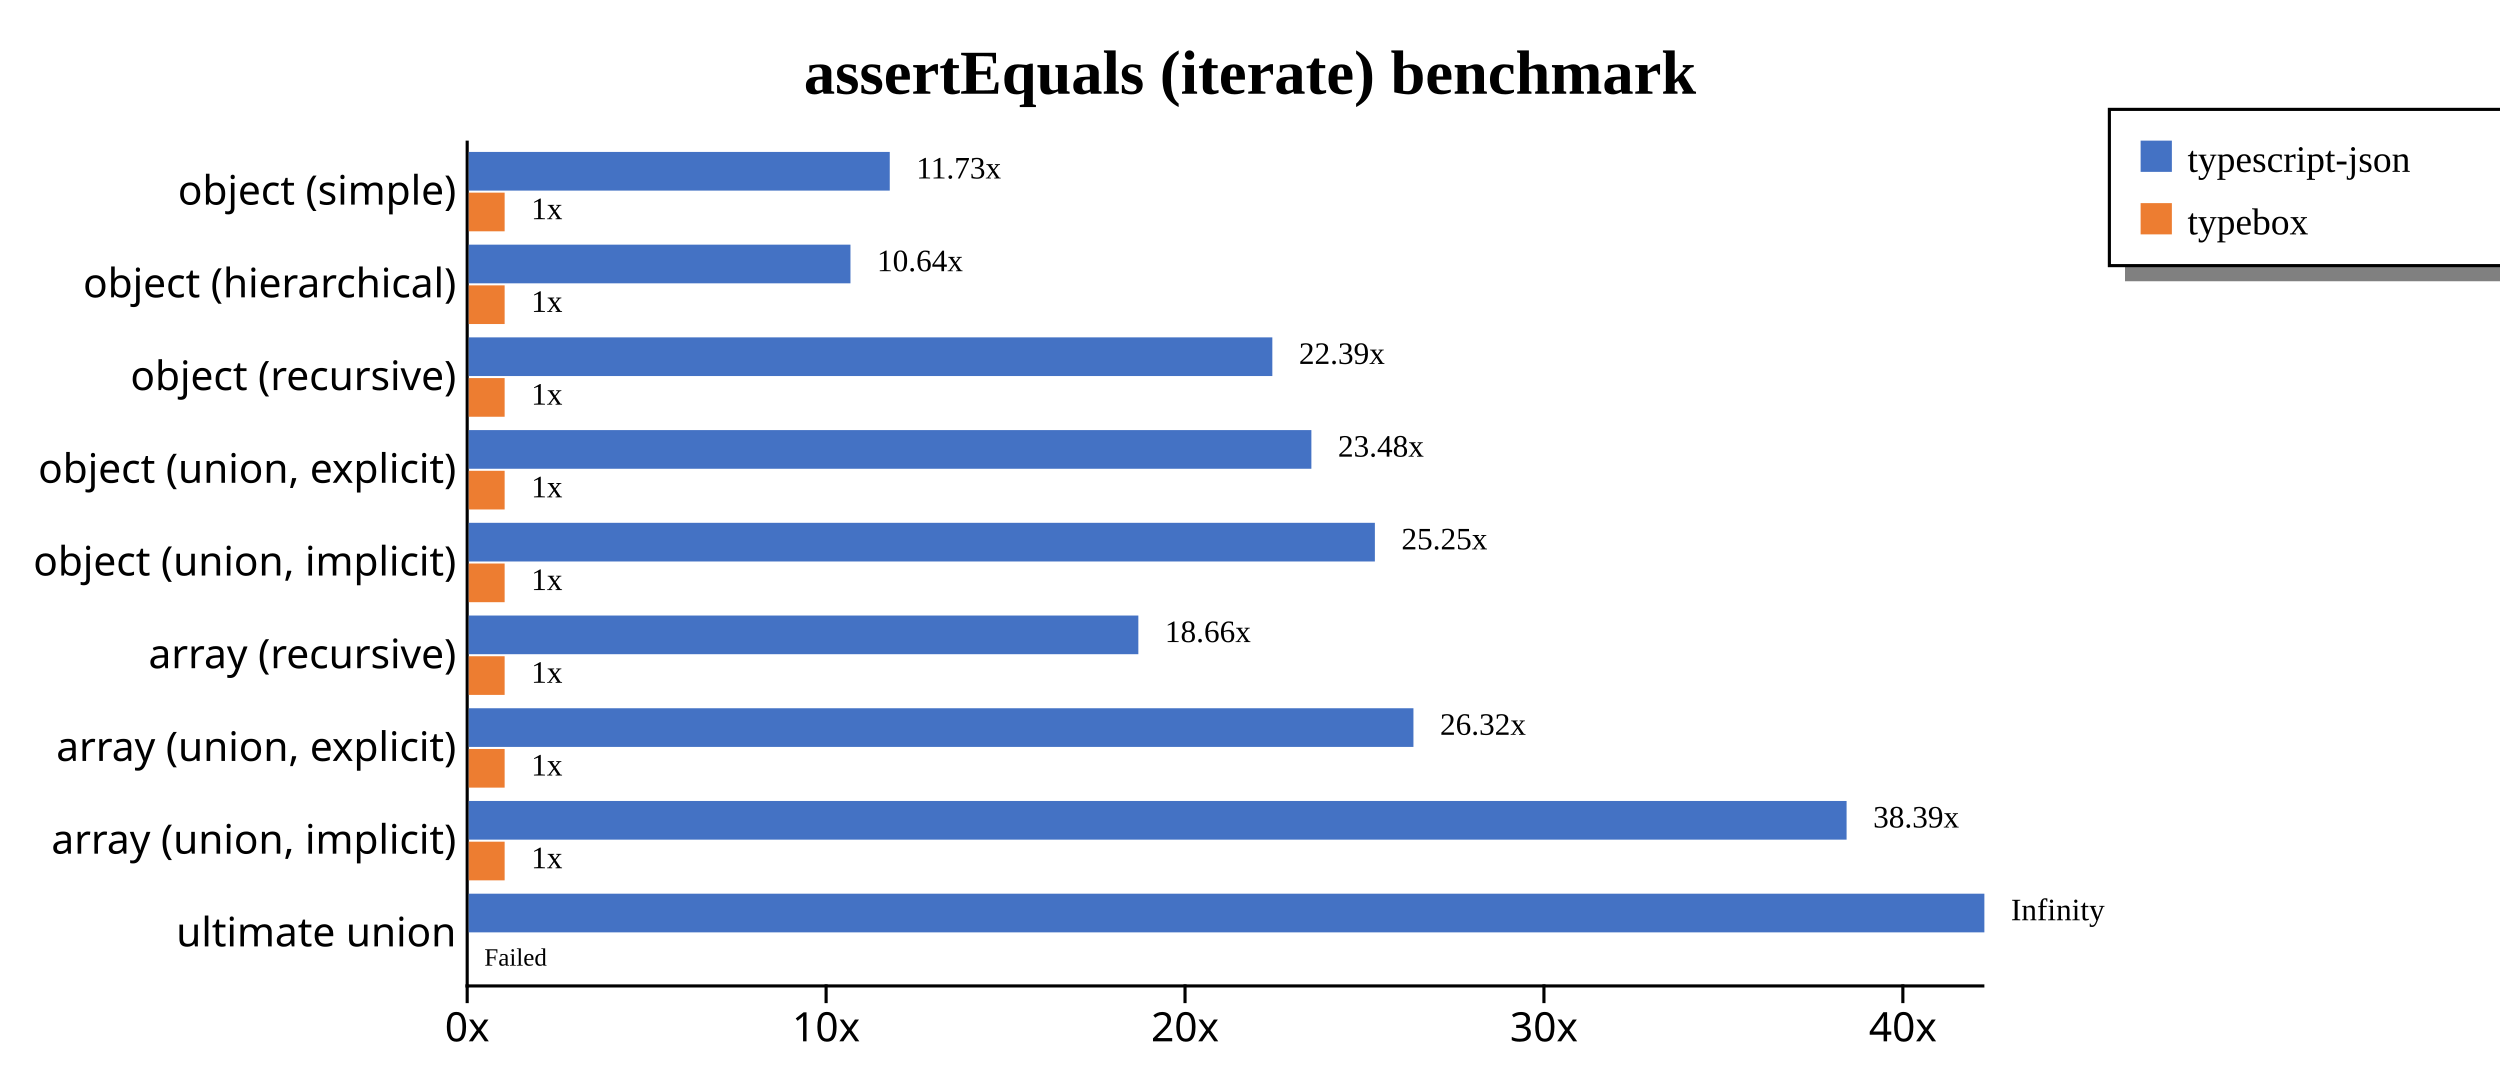
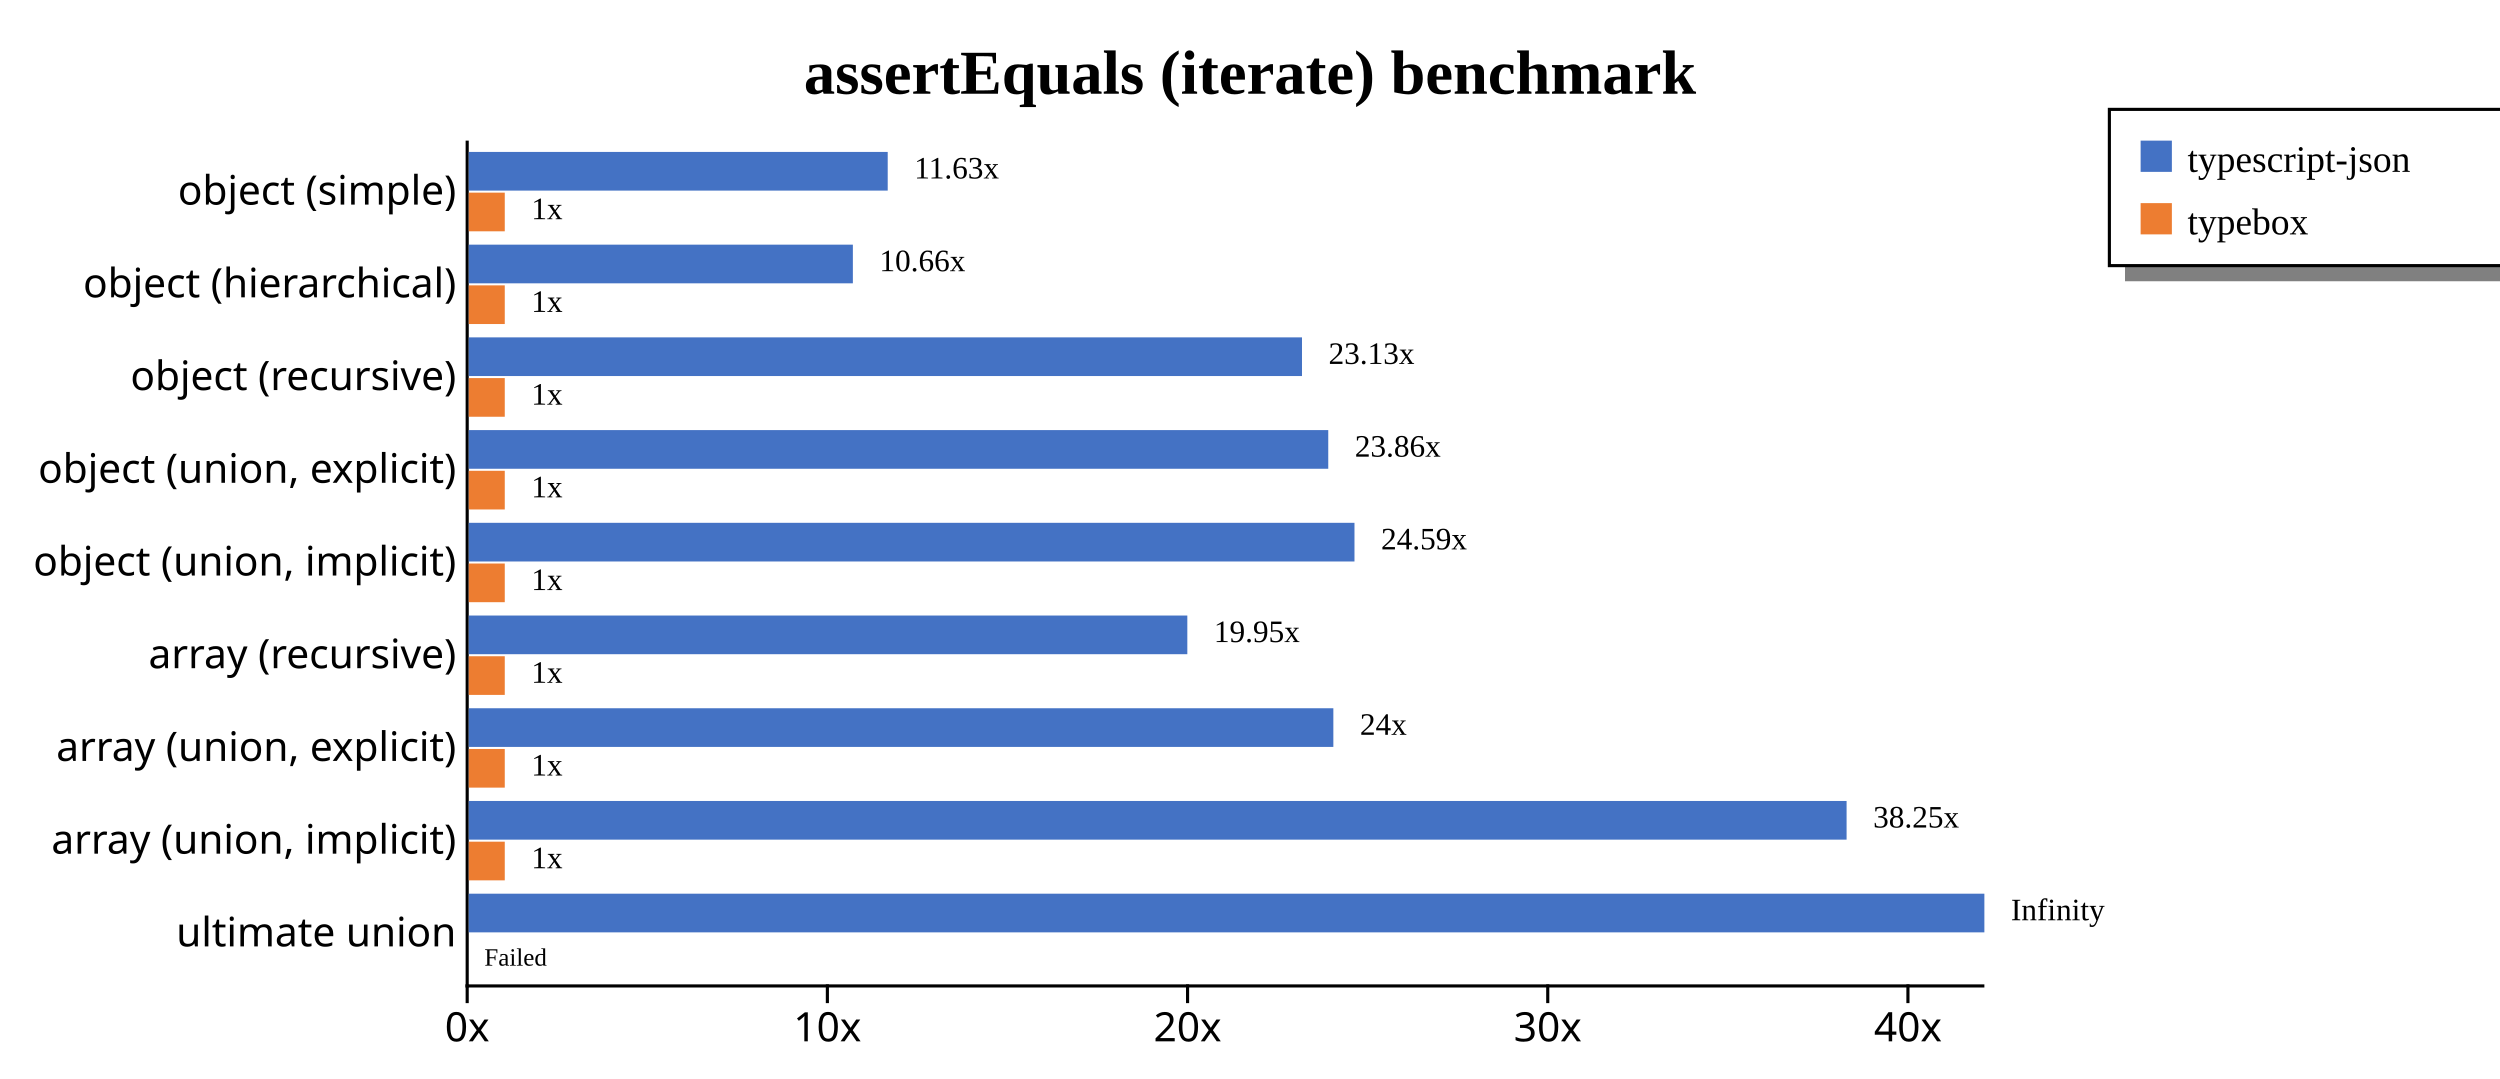
<svg xmlns="http://www.w3.org/2000/svg" width="800" height="345" style="background-color: white;">
  <g class="y axis" transform="translate(149,45)" fill="none" font-size="10" font-family="sans-serif" text-anchor="end" style="font-size: 13px;">
    <path class="domain" stroke="#000" d="M0,0.5H0.5V270.5H0" />
    <g class="tick" opacity="1" transform="translate(0,16.31868)" style="font-size: 13px;">
      <line stroke="#000" x2="0" />
      <text fill="#000" x="-3" dy="0.32em">object (simple)    </text>
    </g>
    <g class="tick" opacity="1" transform="translate(0,45.98901)" style="font-size: 13px;">
      <line stroke="#000" x2="0" />
      <text fill="#000" x="-3" dy="0.32em">object (hierarchical)    </text>
    </g>
    <g class="tick" opacity="1" transform="translate(0,75.65934)" style="font-size: 13px;">
      <line stroke="#000" x2="0" />
      <text fill="#000" x="-3" dy="0.32em">object (recursive)    </text>
    </g>
    <g class="tick" opacity="1" transform="translate(0,105.3297)" style="font-size: 13px;">
      <line stroke="#000" x2="0" />
      <text fill="#000" x="-3" dy="0.32em">object (union, explicit)    </text>
    </g>
    <g class="tick" opacity="1" transform="translate(0,135)" style="font-size: 13px;">
      <line stroke="#000" x2="0" />
      <text fill="#000" x="-3" dy="0.32em">object (union, implicit)    </text>
    </g>
    <g class="tick" opacity="1" transform="translate(0,164.6703)" style="font-size: 13px;">
      <line stroke="#000" x2="0" />
      <text fill="#000" x="-3" dy="0.32em">array (recursive)    </text>
    </g>
    <g class="tick" opacity="1" transform="translate(0,194.3407)" style="font-size: 13px;">
      <line stroke="#000" x2="0" />
      <text fill="#000" x="-3" dy="0.32em">array (union, explicit)    </text>
    </g>
    <g class="tick" opacity="1" transform="translate(0,224.011)" style="font-size: 13px;">
      <line stroke="#000" x2="0" />
      <text fill="#000" x="-3" dy="0.32em">array (union, implicit)    </text>
    </g>
    <g class="tick" opacity="1" transform="translate(0,253.6813)" style="font-size: 13px;">
      <line stroke="#000" x2="0" />
      <text fill="#000" x="-3" dy="0.32em">ultimate union    </text>
    </g>
  </g>
  <g class="x axis" transform="translate(149,315)" fill="none" font-size="10" font-family="sans-serif" text-anchor="middle" style="font-size: 13px;">
    <path class="domain" stroke="#000" d="M0.5,0V0.5H485.5V0" />
    <g class="tick" opacity="1" transform="translate(0.5,0)" style="font-size: 13px;">
      <line stroke="#000" y2="6" />
      <text fill="#000" y="9" dy="0.71em">0x</text>
    </g>
-     <g class="tick" opacity="1" transform="translate(115.3535,0)" style="font-size: 13px;">
+     <g class="tick" opacity="1" transform="translate(115.7597,0)" style="font-size: 13px;">
      <line stroke="#000" y2="6" />
      <text fill="#000" y="9" dy="0.71em">10x</text>
    </g>
-     <g class="tick" opacity="1" transform="translate(230.2069,0)" style="font-size: 13px;">
+     <g class="tick" opacity="1" transform="translate(231.0194,0)" style="font-size: 13px;">
      <line stroke="#000" y2="6" />
      <text fill="#000" y="9" dy="0.71em">20x</text>
    </g>
-     <g class="tick" opacity="1" transform="translate(345.0604,0)" style="font-size: 13px;">
+     <g class="tick" opacity="1" transform="translate(346.2792,0)" style="font-size: 13px;">
      <line stroke="#000" y2="6" />
      <text fill="#000" y="9" dy="0.71em">30x</text>
    </g>
-     <g class="tick" opacity="1" transform="translate(459.9138,0)" style="font-size: 13px;">
+     <g class="tick" opacity="1" transform="translate(461.5389,0)" style="font-size: 13px;">
      <line stroke="#000" y2="6" />
      <text fill="#000" y="9" dy="0.71em">40x</text>
    </g>
  </g>
  <text transform="translate(400, 30)" style="text-anchor: middle; font-size: 20px; font-weight: bold;">assertEquals (iterate) benchmark</text>
  <rect x="680" y="85" width="200" height="5" fill="gray" />
  <rect x="675" y="35" width="200" height="50" fill="none" stroke="black" />
  <rect x="685" y="45" width="10" height="10" style="fill: #4472c4;" />
  <text x="700" y="55" style="font-size: 12px;">typescript-json</text>
  <rect x="685" y="65" width="10" height="10" style="fill: #ed7d31;" />
  <text x="700" y="75" style="font-size: 12px;">typebox</text>
  <g style="font-size: 13px;">
    <g style="font-size: 13px;">
-       <rect x="150" y="48.618" width="134.723" height="12.375" fill="#4472c4" />
-       <rect x="150" y="61.644" width="11.485" height="12.375" fill="#ed7d31" />
-       <text class="label" x="293.223" y="57.118" font-size="10px">11.73x</text>
-       <text class="label" x="169.985" y="70.144" font-size="10px">1x</text>
-       <text class="label" x="289.723" y="58.618" font-size="8px" />
-       <text class="label" x="166.485" y="71.644" font-size="8px" />
+       <rect x="150" y="48.618" width="134.068" height="12.375" fill="#4472c4" />
+       <rect x="150" y="61.644" width="11.526" height="12.375" fill="#ed7d31" />
+       <text class="label" x="292.568" y="57.118" font-size="10px">11.63x</text>
+       <text class="label" x="170.026" y="70.144" font-size="10px">1x</text>
+       <text class="label" x="289.068" y="58.618" font-size="8px" />
+       <text class="label" x="166.526" y="71.644" font-size="8px" />
    </g>
    <g style="font-size: 13px;">
-       <rect x="150" y="78.289" width="122.149" height="12.375" fill="#4472c4" />
-       <rect x="150" y="91.315" width="11.485" height="12.375" fill="#ed7d31" />
-       <text class="label" x="280.649" y="86.789" font-size="10px">10.64x</text>
-       <text class="label" x="169.985" y="99.815" font-size="10px">1x</text>
-       <text class="label" x="277.149" y="88.289" font-size="8px" />
-       <text class="label" x="166.485" y="101.315" font-size="8px" />
+       <rect x="150" y="78.289" width="122.918" height="12.375" fill="#4472c4" />
+       <rect x="150" y="91.315" width="11.526" height="12.375" fill="#ed7d31" />
+       <text class="label" x="281.418" y="86.789" font-size="10px">10.66x</text>
+       <text class="label" x="170.026" y="99.815" font-size="10px">1x</text>
+       <text class="label" x="277.918" y="88.289" font-size="8px" />
+       <text class="label" x="166.526" y="101.315" font-size="8px" />
    </g>
    <g style="font-size: 13px;">
-       <rect x="150" y="107.959" width="257.147" height="12.375" fill="#4472c4" />
-       <rect x="150" y="120.985" width="11.485" height="12.375" fill="#ed7d31" />
-       <text class="label" x="415.647" y="116.459" font-size="10px">22.39x</text>
-       <text class="label" x="169.985" y="129.485" font-size="10px">1x</text>
-       <text class="label" x="412.147" y="117.959" font-size="8px" />
-       <text class="label" x="166.485" y="130.985" font-size="8px" />
+       <rect x="150" y="107.959" width="266.637" height="12.375" fill="#4472c4" />
+       <rect x="150" y="120.985" width="11.526" height="12.375" fill="#ed7d31" />
+       <text class="label" x="425.137" y="116.459" font-size="10px">23.13x</text>
+       <text class="label" x="170.026" y="129.485" font-size="10px">1x</text>
+       <text class="label" x="421.637" y="117.959" font-size="8px" />
+       <text class="label" x="166.526" y="130.985" font-size="8px" />
    </g>
    <g style="font-size: 13px;">
-       <rect x="150" y="137.629" width="269.641" height="12.375" fill="#4472c4" />
-       <rect x="150" y="150.655" width="11.485" height="12.375" fill="#ed7d31" />
-       <text class="label" x="428.141" y="146.129" font-size="10px">23.48x</text>
-       <text class="label" x="169.985" y="159.155" font-size="10px">1x</text>
-       <text class="label" x="424.641" y="147.629" font-size="8px" />
-       <text class="label" x="166.485" y="160.655" font-size="8px" />
+       <rect x="150" y="137.629" width="275.042" height="12.375" fill="#4472c4" />
+       <rect x="150" y="150.655" width="11.526" height="12.375" fill="#ed7d31" />
+       <text class="label" x="433.542" y="146.129" font-size="10px">23.86x</text>
+       <text class="label" x="170.026" y="159.155" font-size="10px">1x</text>
+       <text class="label" x="430.042" y="147.629" font-size="8px" />
+       <text class="label" x="166.526" y="160.655" font-size="8px" />
    </g>
    <g style="font-size: 13px;">
-       <rect x="150" y="167.3" width="289.961" height="12.375" fill="#4472c4" />
-       <rect x="150" y="180.326" width="11.485" height="12.375" fill="#ed7d31" />
-       <text class="label" x="448.461" y="175.8" font-size="10px">25.25x</text>
-       <text class="label" x="169.985" y="188.826" font-size="10px">1x</text>
-       <text class="label" x="444.961" y="177.3" font-size="8px" />
-       <text class="label" x="166.485" y="190.326" font-size="8px" />
+       <rect x="150" y="167.3" width="283.434" height="12.375" fill="#4472c4" />
+       <rect x="150" y="180.326" width="11.526" height="12.375" fill="#ed7d31" />
+       <text class="label" x="441.934" y="175.8" font-size="10px">24.59x</text>
+       <text class="label" x="170.026" y="188.826" font-size="10px">1x</text>
+       <text class="label" x="438.434" y="177.3" font-size="8px" />
+       <text class="label" x="166.526" y="190.326" font-size="8px" />
    </g>
    <g style="font-size: 13px;">
-       <rect x="150" y="196.97" width="214.271" height="12.375" fill="#4472c4" />
-       <rect x="150" y="209.996" width="11.485" height="12.375" fill="#ed7d31" />
-       <text class="label" x="372.771" y="205.47" font-size="10px">18.66x</text>
-       <text class="label" x="169.985" y="218.496" font-size="10px">1x</text>
-       <text class="label" x="369.271" y="206.97" font-size="8px" />
-       <text class="label" x="166.485" y="219.996" font-size="8px" />
+       <rect x="150" y="196.97" width="229.944" height="12.375" fill="#4472c4" />
+       <rect x="150" y="209.996" width="11.526" height="12.375" fill="#ed7d31" />
+       <text class="label" x="388.444" y="205.47" font-size="10px">19.95x</text>
+       <text class="label" x="170.026" y="218.496" font-size="10px">1x</text>
+       <text class="label" x="384.944" y="206.97" font-size="8px" />
+       <text class="label" x="166.526" y="219.996" font-size="8px" />
    </g>
    <g style="font-size: 13px;">
-       <rect x="150" y="226.64" width="302.301" height="12.375" fill="#4472c4" />
-       <rect x="150" y="239.666" width="11.485" height="12.375" fill="#ed7d31" />
-       <text class="label" x="460.801" y="235.14" font-size="10px">26.32x</text>
-       <text class="label" x="169.985" y="248.166" font-size="10px">1x</text>
-       <text class="label" x="457.301" y="236.64" font-size="8px" />
-       <text class="label" x="166.485" y="249.666" font-size="8px" />
+       <rect x="150" y="226.64" width="276.673" height="12.375" fill="#4472c4" />
+       <rect x="150" y="239.666" width="11.526" height="12.375" fill="#ed7d31" />
+       <text class="label" x="435.173" y="235.14" font-size="10px">24x</text>
+       <text class="label" x="170.026" y="248.166" font-size="10px">1x</text>
+       <text class="label" x="431.673" y="236.64" font-size="8px" />
+       <text class="label" x="166.526" y="249.666" font-size="8px" />
    </g>
    <g style="font-size: 13px;">
      <rect x="150" y="256.311" width="440.909" height="12.375" fill="#4472c4" />
-       <rect x="150" y="269.337" width="11.485" height="12.375" fill="#ed7d31" />
-       <text class="label" x="599.409" y="264.811" font-size="10px">38.39x</text>
-       <text class="label" x="169.985" y="277.837" font-size="10px">1x</text>
+       <rect x="150" y="269.337" width="11.526" height="12.375" fill="#ed7d31" />
+       <text class="label" x="599.409" y="264.811" font-size="10px">38.25x</text>
+       <text class="label" x="170.026" y="277.837" font-size="10px">1x</text>
      <text class="label" x="595.909" y="266.311" font-size="8px" />
-       <text class="label" x="166.485" y="279.337" font-size="8px" />
+       <text class="label" x="166.526" y="279.337" font-size="8px" />
    </g>
    <g style="font-size: 13px;">
      <rect x="150" y="285.981" width="485" height="12.375" fill="#4472c4" />
      <rect x="150" y="299.007" width="0" height="12.375" fill="#ed7d31" />
      <text class="label" x="643.5" y="294.481" font-size="10px">Infinity</text>
      <text class="label" x="158.5" y="307.507" font-size="10px" />
      <text class="label" x="640" y="295.981" font-size="8px" />
      <text class="label" x="155" y="309.007" font-size="8px">Failed</text>
    </g>
  </g>
</svg>
